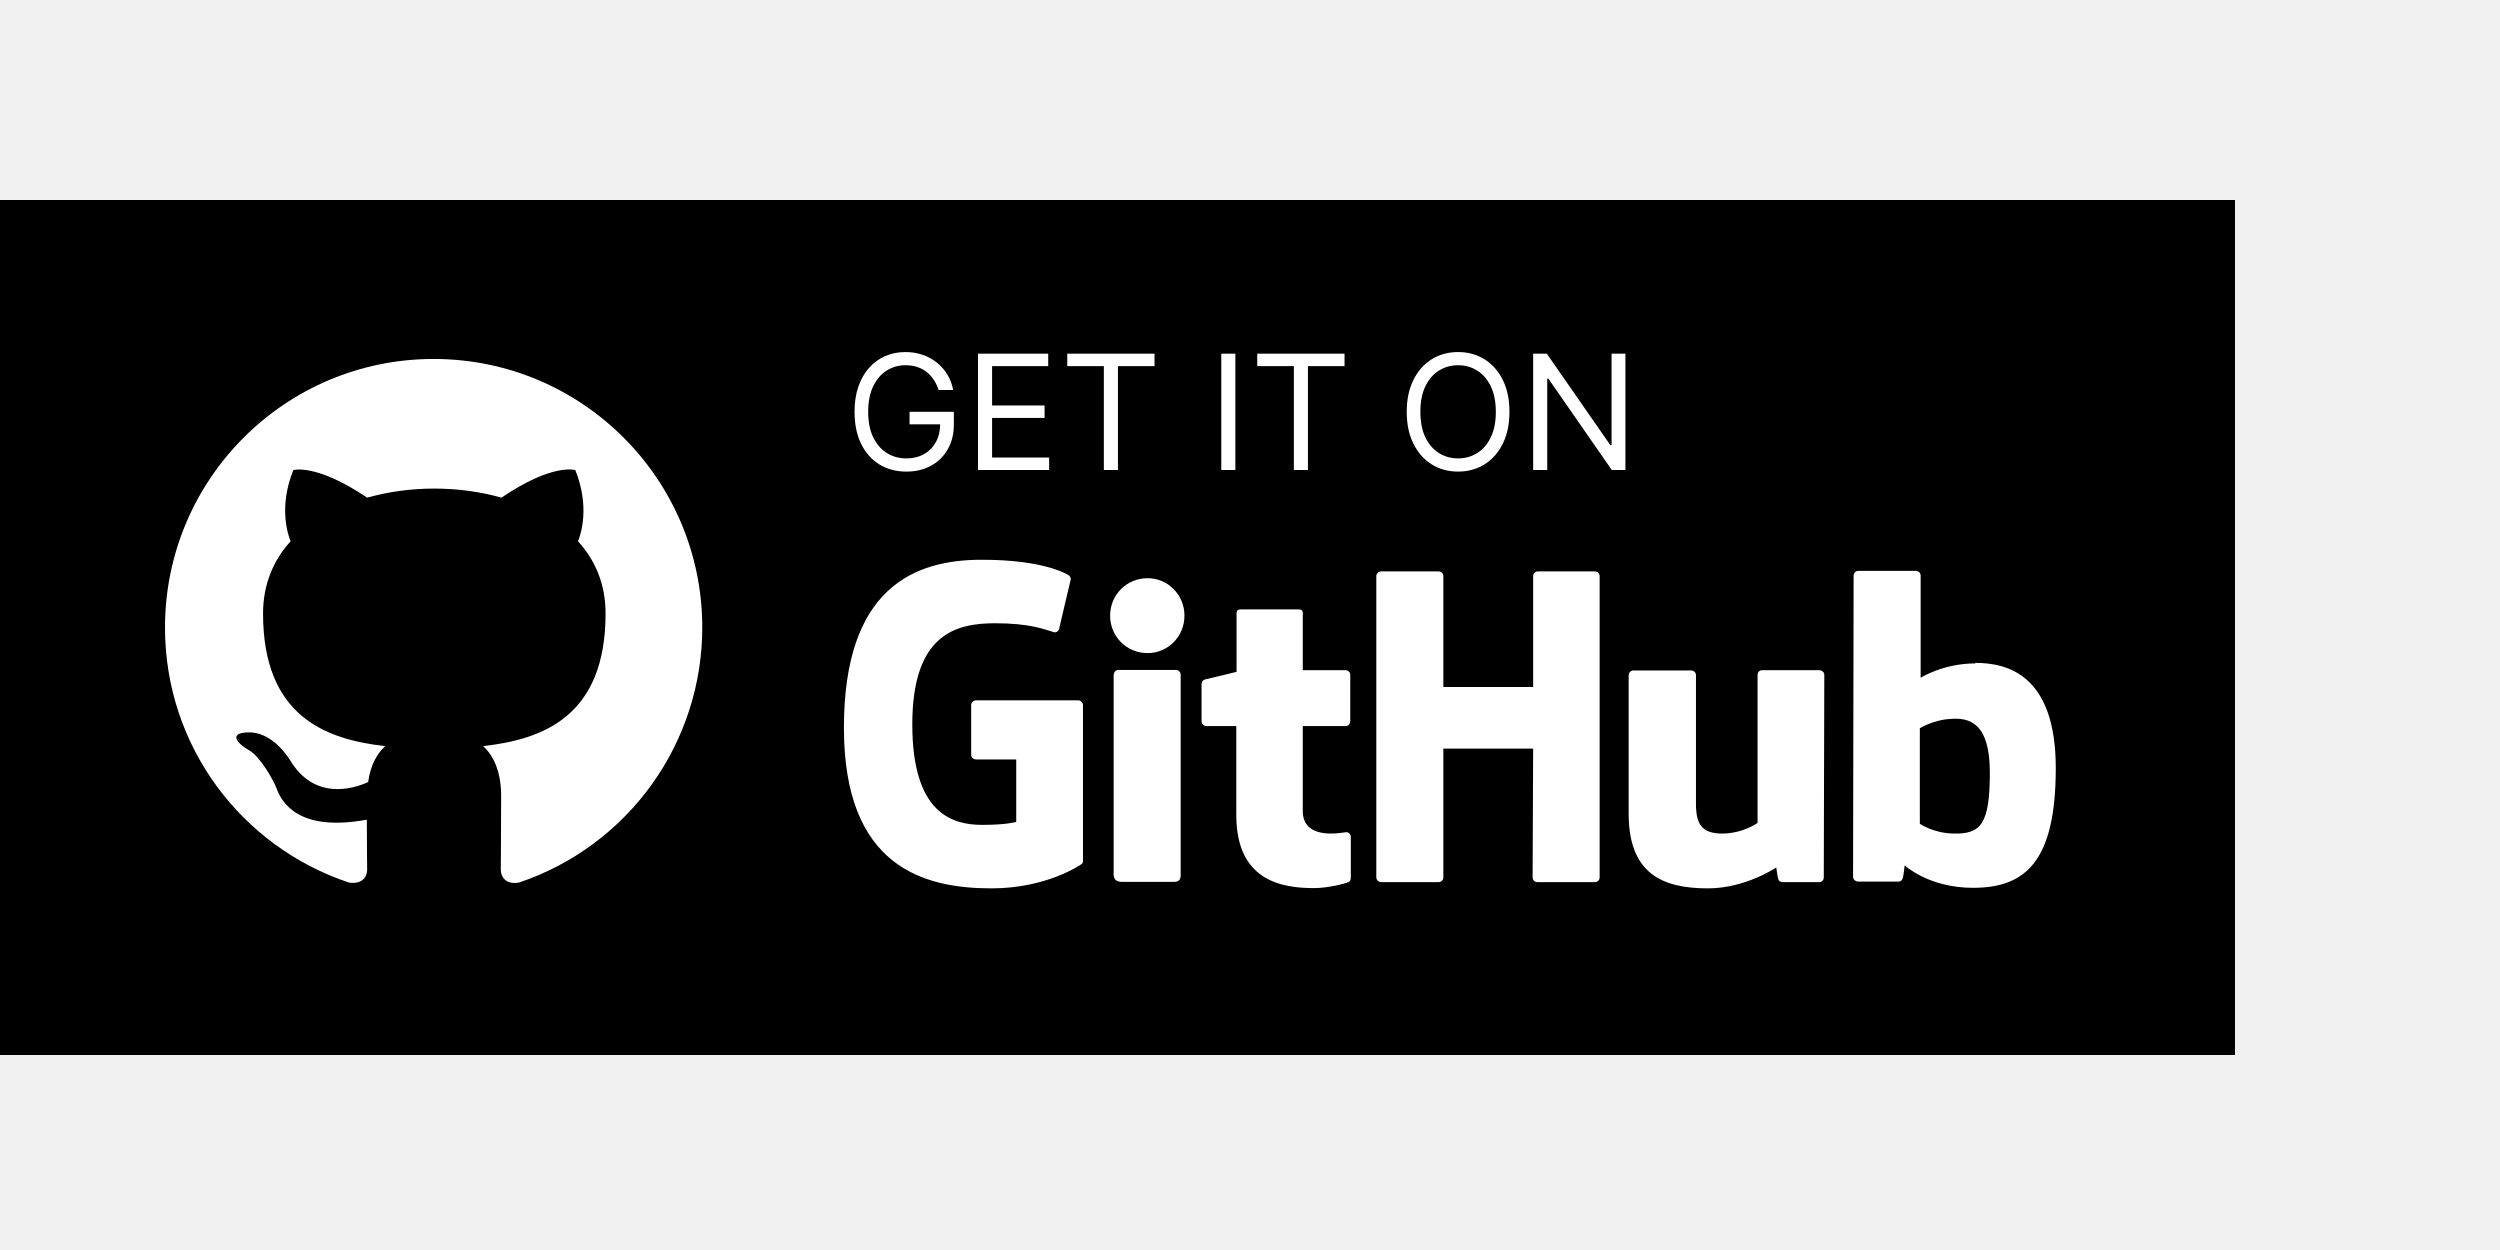
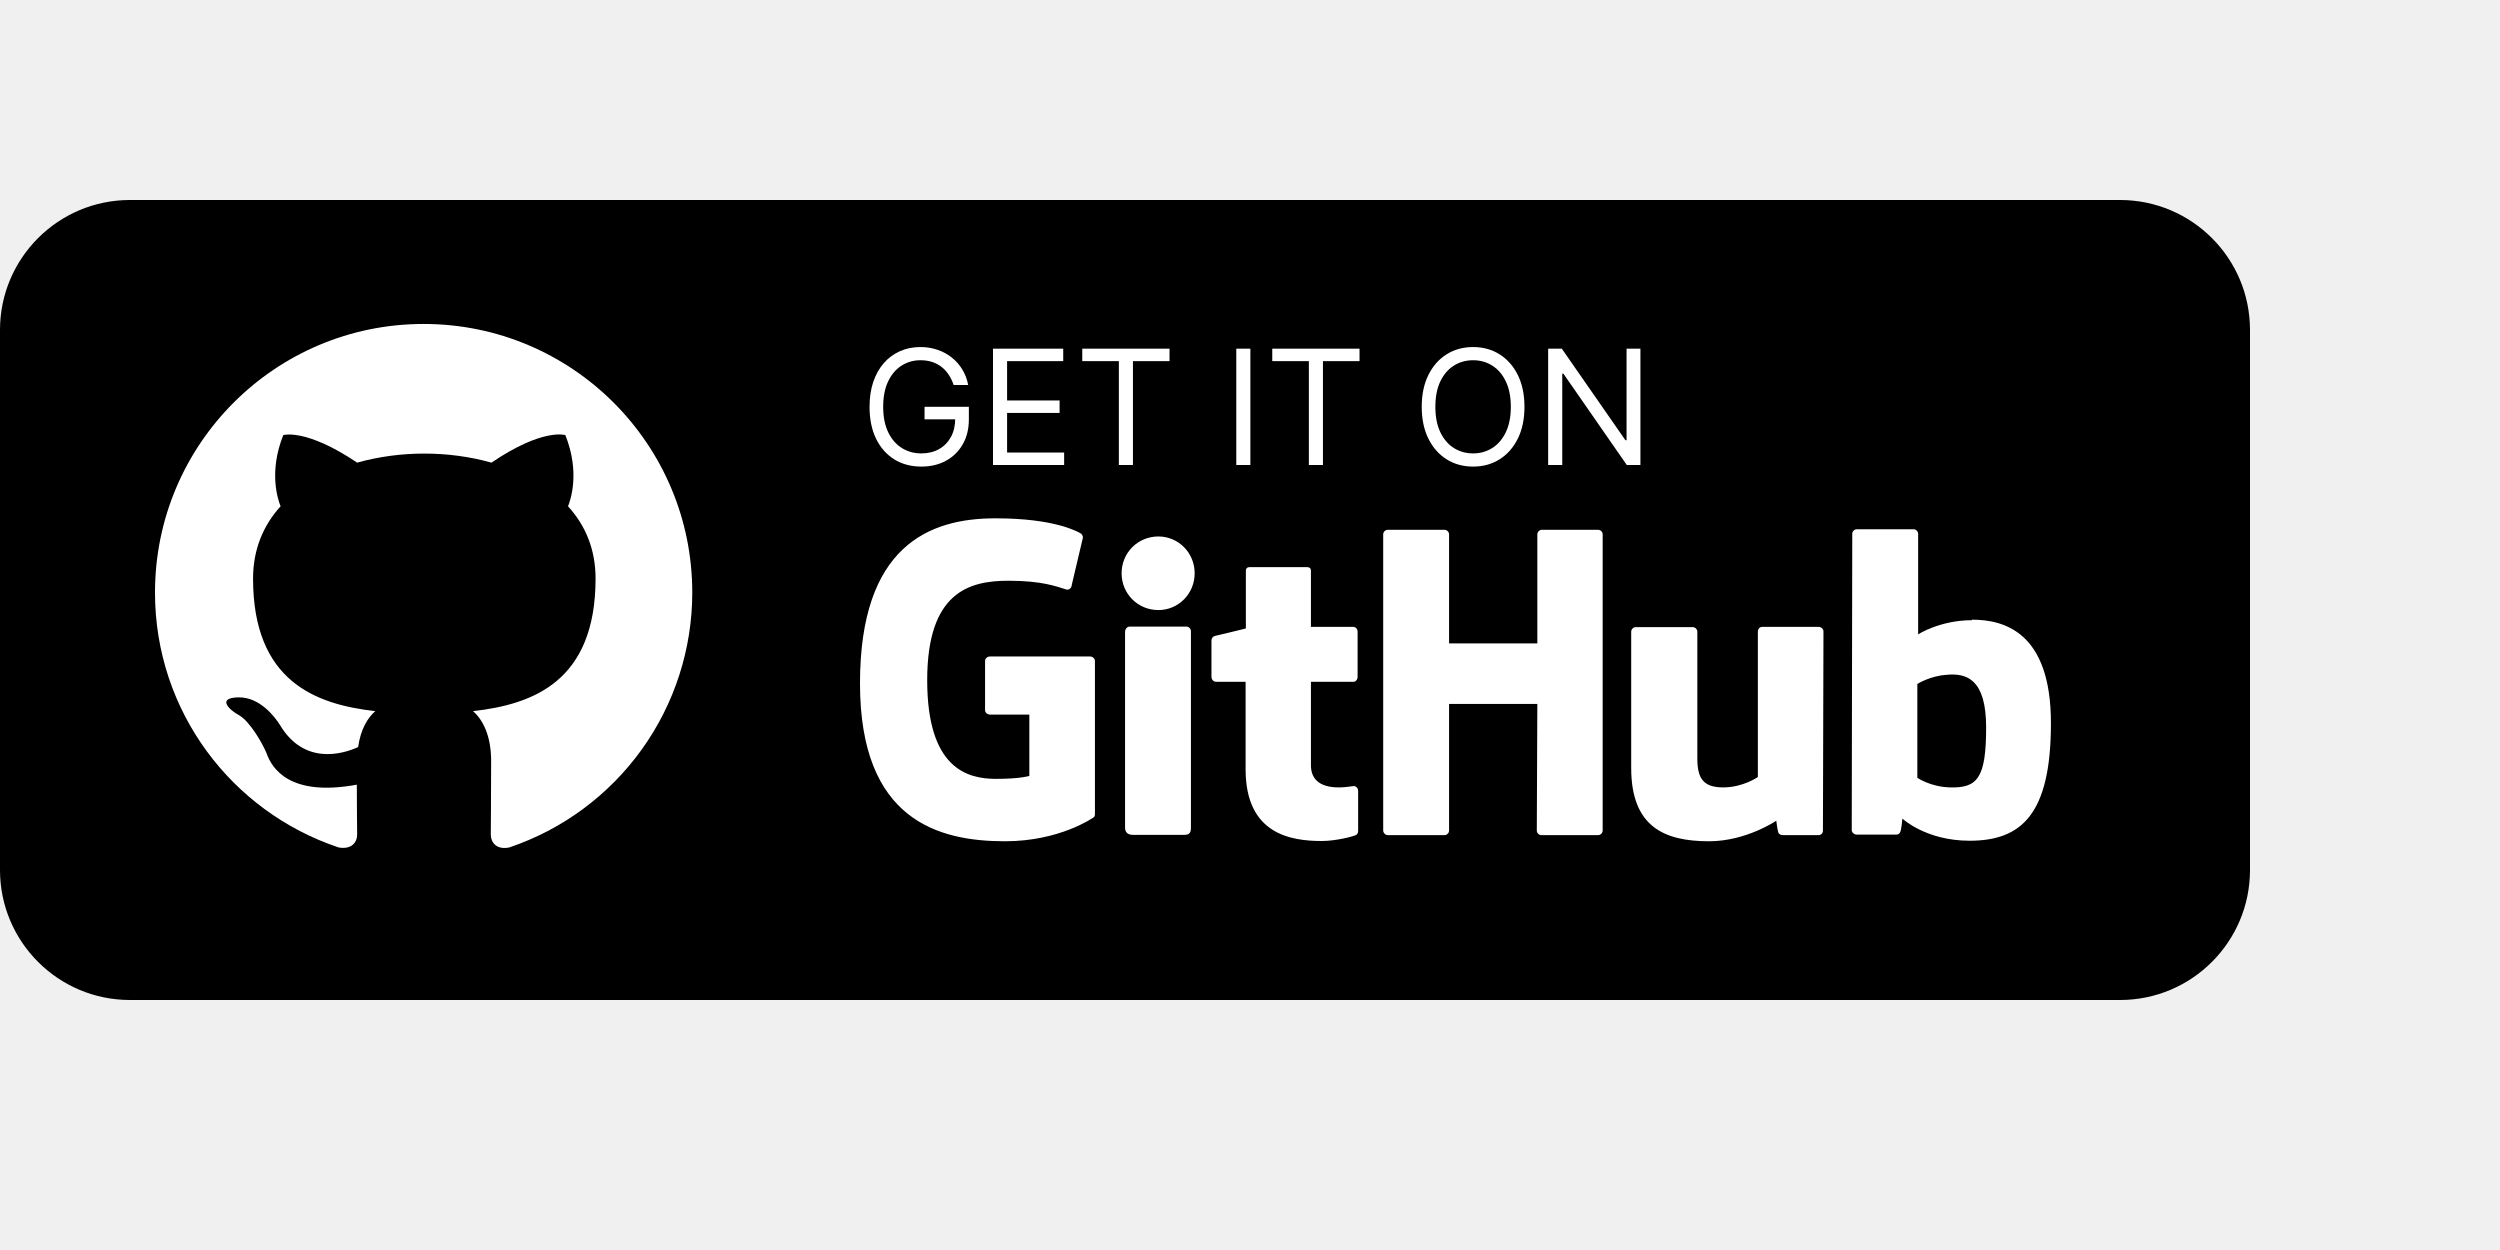
<svg xmlns="http://www.w3.org/2000/svg" width="500" height="250" viewBox="0 0 500 250" fill="none">
-   <rect y="40" width="447" height="171" fill="black" />
-   <path d="M187.727 78C187.477 77.235 187.148 76.549 186.739 75.943C186.337 75.329 185.856 74.807 185.295 74.375C184.742 73.943 184.114 73.614 183.409 73.386C182.705 73.159 181.932 73.046 181.091 73.046C179.712 73.046 178.458 73.401 177.33 74.114C176.201 74.826 175.303 75.875 174.636 77.261C173.97 78.648 173.636 80.349 173.636 82.364C173.636 84.379 173.973 86.079 174.648 87.466C175.322 88.852 176.235 89.901 177.386 90.614C178.538 91.326 179.833 91.682 181.273 91.682C182.606 91.682 183.78 91.398 184.795 90.829C185.818 90.254 186.614 89.443 187.182 88.398C187.758 87.345 188.045 86.106 188.045 84.682L188.909 84.864H181.909V82.364H190.773V84.864C190.773 86.78 190.364 88.447 189.545 89.864C188.735 91.28 187.614 92.379 186.182 93.159C184.758 93.932 183.121 94.318 181.273 94.318C179.212 94.318 177.402 93.833 175.841 92.864C174.288 91.894 173.076 90.515 172.205 88.727C171.341 86.939 170.909 84.818 170.909 82.364C170.909 80.523 171.155 78.867 171.648 77.398C172.148 75.921 172.852 74.663 173.761 73.625C174.67 72.587 175.746 71.792 176.989 71.239C178.231 70.686 179.598 70.409 181.091 70.409C182.318 70.409 183.462 70.595 184.523 70.966C185.591 71.329 186.542 71.849 187.375 72.523C188.216 73.189 188.917 73.989 189.477 74.921C190.038 75.845 190.424 76.871 190.636 78H187.727ZM195.599 94V70.727H209.645V73.227H198.418V81.091H208.918V83.591H198.418V91.5H209.827V94H195.599ZM213.452 73.227V70.727H230.906V73.227H223.588V94H220.77V73.227H213.452ZM247.074 70.727V94H244.256V70.727H247.074ZM251.452 73.227V70.727H268.906V73.227H261.588V94H258.77V73.227H251.452ZM301.892 82.364C301.892 84.818 301.449 86.939 300.562 88.727C299.676 90.515 298.46 91.894 296.915 92.864C295.369 93.833 293.604 94.318 291.619 94.318C289.634 94.318 287.869 93.833 286.324 92.864C284.778 91.894 283.563 90.515 282.676 88.727C281.79 86.939 281.347 84.818 281.347 82.364C281.347 79.909 281.79 77.788 282.676 76C283.563 74.212 284.778 72.833 286.324 71.864C287.869 70.894 289.634 70.409 291.619 70.409C293.604 70.409 295.369 70.894 296.915 71.864C298.46 72.833 299.676 74.212 300.562 76C301.449 77.788 301.892 79.909 301.892 82.364ZM299.165 82.364C299.165 80.349 298.828 78.648 298.153 77.261C297.487 75.875 296.581 74.826 295.438 74.114C294.301 73.401 293.028 73.046 291.619 73.046C290.21 73.046 288.934 73.401 287.79 74.114C286.653 74.826 285.748 75.875 285.074 77.261C284.407 78.648 284.074 80.349 284.074 82.364C284.074 84.379 284.407 86.079 285.074 87.466C285.748 88.852 286.653 89.901 287.79 90.614C288.934 91.326 290.21 91.682 291.619 91.682C293.028 91.682 294.301 91.326 295.438 90.614C296.581 89.901 297.487 88.852 298.153 87.466C298.828 86.079 299.165 84.379 299.165 82.364ZM325.085 70.727V94H322.358L309.676 75.727H309.449V94H306.631V70.727H309.358L322.085 89.046H322.312V70.727H325.085Z" fill="white" />
+   <rect y="40" width="450" height="160" rx="26" fill="black" />
+   <path d="M190.727 77C190.477 76.235 190.148 75.549 189.739 74.943C189.337 74.329 188.856 73.807 188.295 73.375C187.742 72.943 187.114 72.614 186.409 72.386C185.705 72.159 184.932 72.046 184.091 72.046C182.712 72.046 181.458 72.401 180.33 73.114C179.201 73.826 178.303 74.875 177.636 76.261C176.97 77.648 176.636 79.349 176.636 81.364C176.636 83.379 176.973 85.079 177.648 86.466C178.322 87.852 179.235 88.901 180.386 89.614C181.538 90.326 182.833 90.682 184.273 90.682C185.606 90.682 186.78 90.398 187.795 89.829C188.818 89.254 189.614 88.443 190.182 87.398C190.758 86.345 191.045 85.106 191.045 83.682L191.909 83.864H184.909V81.364H193.773V83.864C193.773 85.78 193.364 87.447 192.545 88.864C191.735 90.28 190.614 91.379 189.182 92.159C187.758 92.932 186.121 93.318 184.273 93.318C182.212 93.318 180.402 92.833 178.841 91.864C177.288 90.894 176.076 89.515 175.205 87.727C174.341 85.939 173.909 83.818 173.909 81.364C173.909 79.523 174.155 77.867 174.648 76.398C175.148 74.921 175.852 73.663 176.761 72.625C177.67 71.587 178.746 70.792 179.989 70.239C181.231 69.686 182.598 69.409 184.091 69.409C185.318 69.409 186.462 69.595 187.523 69.966C188.591 70.329 189.542 70.849 190.375 71.523C191.216 72.189 191.917 72.989 192.477 73.921C193.038 74.845 193.424 75.871 193.636 77H190.727ZM198.599 93V69.727H212.645V72.227H201.418V80.091H211.918V82.591H201.418V90.5H212.827V93H198.599ZM216.452 72.227V69.727H233.906V72.227H226.588V93H223.77V72.227H216.452ZM250.074 69.727V93H247.256V69.727H250.074ZM254.452 72.227V69.727H271.906V72.227H264.588V93H261.77V72.227H254.452ZM304.892 81.364C304.892 83.818 304.449 85.939 303.562 87.727C302.676 89.515 301.46 90.894 299.915 91.864C298.369 92.833 296.604 93.318 294.619 93.318C292.634 93.318 290.869 92.833 289.324 91.864C287.778 90.894 286.563 89.515 285.676 87.727C284.79 85.939 284.347 83.818 284.347 81.364C284.347 78.909 284.79 76.788 285.676 75C286.563 73.212 287.778 71.833 289.324 70.864C290.869 69.894 292.634 69.409 294.619 69.409C296.604 69.409 298.369 69.894 299.915 70.864C301.46 71.833 302.676 73.212 303.562 75C304.449 76.788 304.892 78.909 304.892 81.364ZM302.165 81.364C302.165 79.349 301.828 77.648 301.153 76.261C300.487 74.875 299.581 73.826 298.438 73.114C297.301 72.401 296.028 72.046 294.619 72.046C293.21 72.046 291.934 72.401 290.79 73.114C289.653 73.826 288.748 74.875 288.074 76.261C287.407 77.648 287.074 79.349 287.074 81.364C287.074 83.379 287.407 85.079 288.074 86.466C288.748 87.852 289.653 88.901 290.79 89.614C291.934 90.326 293.21 90.682 294.619 90.682C296.028 90.682 297.301 90.326 298.438 89.614C299.581 88.901 300.487 87.852 301.153 86.466C301.828 85.079 302.165 83.379 302.165 81.364ZM328.085 69.727V93H325.358L312.676 74.727H312.449V93H309.631V69.727H312.358L325.085 88.046H325.312V69.727H328.085Z" fill="white" />
  <g clip-path="url(#clip0_1_12)">
-     <path fill-rule="evenodd" clip-rule="evenodd" d="M86.728 71.792C57.043 71.792 33 95.835 33 125.519C33 149.294 48.38 169.374 69.736 176.493C72.423 176.963 73.43 175.352 73.43 173.941C73.43 172.665 73.363 168.434 73.363 163.934C59.864 166.419 56.371 160.644 55.297 157.621C54.693 156.077 52.073 151.308 49.79 150.032C47.909 149.025 45.223 146.54 49.723 146.473C53.954 146.406 56.976 150.368 57.983 151.98C62.819 160.106 70.542 157.823 73.631 156.413C74.102 152.92 75.512 150.57 77.057 149.227C65.102 147.883 52.611 143.249 52.611 122.699C52.611 116.856 54.693 112.02 58.118 108.259C57.58 106.916 55.7 101.409 58.655 94.022C58.655 94.022 63.155 92.611 73.43 99.529C77.728 98.32 82.295 97.715 86.862 97.715C91.429 97.715 95.996 98.32 100.294 99.529C110.569 92.544 115.069 94.022 115.069 94.022C118.024 101.409 116.143 106.916 115.606 108.259C119.031 112.02 121.113 116.789 121.113 122.699C121.113 143.317 108.554 147.883 96.6 149.227C98.548 150.906 100.227 154.129 100.227 159.166C100.227 166.352 100.159 172.128 100.159 173.941C100.159 175.352 101.167 177.031 103.853 176.493C114.519 172.892 123.787 166.037 130.353 156.893C136.919 147.749 140.452 136.776 140.455 125.519C140.455 95.835 116.412 71.792 86.728 71.792Z" fill="white" />
+     <path fill-rule="evenodd" clip-rule="evenodd" d="M84.728 64.792C55.043 64.792 31 88.835 31 118.519C31 142.294 46.38 162.374 67.736 169.493C70.423 169.963 71.43 168.352 71.43 166.941C71.43 165.665 71.363 161.434 71.363 156.934C57.864 159.419 54.371 153.644 53.297 150.621C52.693 149.077 50.073 144.308 47.79 143.032C45.909 142.025 43.223 139.54 47.723 139.473C51.954 139.406 54.976 143.368 55.983 144.98C60.819 153.106 68.542 150.823 71.631 149.413C72.102 145.92 73.512 143.57 75.057 142.227C63.102 140.883 50.611 136.249 50.611 115.699C50.611 109.856 52.693 105.02 56.118 101.259C55.58 99.916 53.7 94.409 56.655 87.022C56.655 87.022 61.155 85.611 71.43 92.529C75.728 91.32 80.295 90.715 84.862 90.715C89.429 90.715 93.996 91.32 98.294 92.529C108.569 85.544 113.069 87.022 113.069 87.022C116.024 94.409 114.143 99.916 113.606 101.259C117.031 105.02 119.113 109.789 119.113 115.699C119.113 136.316 106.554 140.883 94.6 142.227C96.548 143.905 98.227 147.129 98.227 152.166C98.227 159.352 98.159 165.128 98.159 166.941C98.159 168.352 99.167 170.03 101.853 169.493C112.519 165.892 121.787 159.037 128.353 149.893C134.919 140.749 138.452 129.776 138.455 118.519C138.455 88.835 114.412 64.792 84.728 64.792Z" fill="white" />
  </g>
  <g clip-path="url(#clip1_1_12)">
-     <path fill-rule="evenodd" clip-rule="evenodd" d="M269.347 166.385H269.238C269.287 166.385 269.32 166.439 269.368 166.444H269.401L269.347 166.39V166.385ZM269.368 166.444C268.864 166.45 267.594 166.716 266.253 166.716C262.02 166.716 260.555 164.762 260.555 162.211V145.219H269.184C269.672 145.219 270.052 144.785 270.052 144.188V134.962C270.052 134.474 269.618 134.04 269.184 134.04H260.555V122.589C260.555 122.155 260.284 121.883 259.795 121.883H248.073C247.584 121.883 247.313 122.155 247.313 122.589V134.365C247.313 134.365 241.398 135.831 241.018 135.885C240.584 135.993 240.312 136.373 240.312 136.807V144.188C240.312 144.785 240.746 145.219 241.235 145.219H247.259V163.02C247.259 176.262 256.485 177.619 262.78 177.619C265.656 177.619 269.13 176.696 269.672 176.425C269.998 176.316 270.161 175.936 270.161 175.556V167.416C270.168 167.185 270.092 166.959 269.947 166.78C269.801 166.6 269.596 166.479 269.368 166.439V166.444ZM397.967 154.5C397.967 144.677 394.005 143.374 389.827 143.808C386.57 144.025 383.965 145.654 383.965 145.654V164.757C383.965 164.757 386.625 166.602 390.586 166.71C396.176 166.873 397.967 164.865 397.967 154.5ZM411.155 153.631C411.155 172.246 405.131 177.564 394.602 177.564C385.702 177.564 380.926 173.06 380.926 173.06C380.926 173.06 380.709 175.556 380.438 175.882C380.275 176.208 380.004 176.316 379.678 176.316H371.646C371.103 176.316 370.615 175.882 370.615 175.394L370.723 115.099C370.723 114.611 371.158 114.177 371.646 114.177H383.206C383.694 114.177 384.128 114.611 384.128 115.099V135.559C384.128 135.559 388.578 132.683 395.091 132.683L395.037 132.574C401.549 132.574 411.155 135.017 411.155 153.631V153.631ZM363.831 134.04H352.434C351.837 134.04 351.512 134.474 351.512 135.071V164.594C351.512 164.594 348.527 166.71 344.457 166.71C340.386 166.71 339.193 164.865 339.193 160.795V135.017C339.193 134.528 338.758 134.094 338.27 134.094H326.656C326.168 134.094 325.733 134.528 325.733 135.017V162.749C325.733 174.688 332.409 177.673 341.58 177.673C349.124 177.673 355.256 173.494 355.256 173.494C355.256 173.494 355.528 175.611 355.691 175.936C355.799 176.208 356.179 176.425 356.559 176.425H363.831C364.428 176.425 364.754 175.991 364.754 175.502L364.862 134.962C364.862 134.474 364.428 134.04 363.831 134.04V134.04ZM235.211 133.985H223.651C223.163 133.985 222.729 134.474 222.729 135.071V174.905C222.729 175.991 223.434 176.37 224.357 176.37H234.777C235.862 176.37 236.133 175.882 236.133 174.905V134.908C236.133 134.42 235.699 133.985 235.211 133.985V133.985ZM229.512 115.642C225.334 115.642 222.023 118.953 222.023 123.131C222.023 127.31 225.334 130.621 229.512 130.621C233.583 130.621 236.893 127.31 236.893 123.131C236.893 118.953 233.583 115.642 229.512 115.642ZM319.004 114.285H307.553C307.065 114.285 306.63 114.72 306.63 115.208V137.404H288.667V115.208C288.667 114.72 288.233 114.285 287.744 114.285H276.185C275.696 114.285 275.262 114.72 275.262 115.208V175.502C275.262 175.991 275.751 176.425 276.185 176.425H287.744C288.233 176.425 288.667 175.991 288.667 175.502V149.724H306.63L306.522 175.502C306.522 175.991 306.956 176.425 307.444 176.425H319.004C319.492 176.425 319.927 175.991 319.927 175.502V115.208C319.927 114.72 319.492 114.285 319.004 114.285V114.285ZM216.596 140.986V172.137C216.596 172.354 216.542 172.734 216.27 172.843C216.27 172.843 209.487 177.673 198.307 177.673C184.794 177.673 168.784 173.44 168.784 145.545C168.784 117.65 182.786 111.897 196.462 111.952C208.293 111.952 213.069 114.611 213.828 115.099C214.045 115.371 214.154 115.588 214.154 115.859L211.875 125.519C211.875 126.008 211.386 126.605 210.789 126.442C208.835 125.845 205.905 124.651 199.013 124.651C191.035 124.651 182.46 126.93 182.46 144.894C182.46 162.857 190.601 164.974 196.462 164.974C201.455 164.974 203.246 164.377 203.246 164.377V151.895H195.268C194.671 151.895 194.237 151.46 194.237 150.972V140.986C194.237 140.498 194.671 140.064 195.268 140.064H215.565C216.162 140.064 216.596 140.498 216.596 140.986Z" fill="white" />
+     <path fill-rule="evenodd" clip-rule="evenodd" d="M270.827 157.16H270.72C270.768 157.16 270.8 157.213 270.848 157.219H270.88L270.827 157.165V157.16ZM270.848 157.219C270.352 157.224 269.104 157.485 267.787 157.485C263.627 157.485 262.187 155.565 262.187 153.059V136.36H270.667C271.147 136.36 271.52 135.933 271.52 135.347V126.28C271.52 125.8 271.093 125.373 270.667 125.373H262.187V114.12C262.187 113.693 261.92 113.427 261.44 113.427H249.92C249.44 113.427 249.173 113.693 249.173 114.12V125.693C249.173 125.693 243.36 127.133 242.987 127.187C242.56 127.293 242.293 127.667 242.293 128.093V135.347C242.293 135.933 242.72 136.36 243.2 136.36H249.12V153.853C249.12 166.867 258.187 168.2 264.373 168.2C267.2 168.2 270.613 167.293 271.147 167.027C271.467 166.92 271.627 166.547 271.627 166.173V158.173C271.634 157.946 271.559 157.725 271.416 157.548C271.273 157.372 271.072 157.253 270.848 157.213V157.219ZM397.227 145.48C397.227 135.827 393.333 134.547 389.227 134.973C386.027 135.187 383.467 136.787 383.467 136.787V155.56C383.467 155.56 386.08 157.373 389.973 157.48C395.467 157.64 397.227 155.667 397.227 145.48ZM410.187 144.627C410.187 162.92 404.267 168.147 393.92 168.147C385.173 168.147 380.48 163.72 380.48 163.72C380.48 163.72 380.267 166.173 380 166.493C379.84 166.813 379.573 166.92 379.253 166.92H371.36C370.827 166.92 370.347 166.493 370.347 166.013L370.453 106.76C370.453 106.28 370.88 105.853 371.36 105.853H382.72C383.2 105.853 383.627 106.28 383.627 106.76V126.867C383.627 126.867 388 124.04 394.4 124.04L394.347 123.933C400.747 123.933 410.187 126.333 410.187 144.627V144.627ZM363.68 125.373H352.48C351.893 125.373 351.573 125.8 351.573 126.387V155.4C351.573 155.4 348.64 157.48 344.64 157.48C340.64 157.48 339.467 155.667 339.467 151.667V126.333C339.467 125.853 339.04 125.427 338.56 125.427H327.147C326.667 125.427 326.24 125.853 326.24 126.333V153.587C326.24 165.32 332.8 168.253 341.813 168.253C349.227 168.253 355.253 164.147 355.253 164.147C355.253 164.147 355.52 166.227 355.68 166.547C355.787 166.813 356.16 167.027 356.533 167.027H363.68C364.267 167.027 364.587 166.6 364.587 166.12L364.693 126.28C364.693 125.8 364.267 125.373 363.68 125.373V125.373ZM237.28 125.32H225.92C225.44 125.32 225.013 125.8 225.013 126.387V165.533C225.013 166.6 225.707 166.973 226.613 166.973H236.853C237.92 166.973 238.187 166.493 238.187 165.533V126.227C238.187 125.747 237.76 125.32 237.28 125.32V125.32ZM231.68 107.293C227.573 107.293 224.32 110.547 224.32 114.653C224.32 118.76 227.573 122.013 231.68 122.013C235.68 122.013 238.933 118.76 238.933 114.653C238.933 110.547 235.68 107.293 231.68 107.293ZM319.627 105.96H308.373C307.893 105.96 307.467 106.387 307.467 106.867V128.68H289.813V106.867C289.813 106.387 289.387 105.96 288.907 105.96H277.547C277.067 105.96 276.64 106.387 276.64 106.867V166.12C276.64 166.6 277.12 167.027 277.547 167.027H288.907C289.387 167.027 289.813 166.6 289.813 166.12V140.787H307.467L307.36 166.12C307.36 166.6 307.787 167.027 308.267 167.027H319.627C320.107 167.027 320.533 166.6 320.533 166.12V106.867C320.533 106.387 320.107 105.96 319.627 105.96V105.96ZM218.987 132.2V162.813C218.987 163.027 218.933 163.4 218.667 163.507C218.667 163.507 212 168.253 201.013 168.253C187.733 168.253 172 164.093 172 136.68C172 109.267 185.76 103.613 199.2 103.667C210.827 103.667 215.52 106.28 216.267 106.76C216.48 107.027 216.587 107.24 216.587 107.507L214.347 117C214.347 117.48 213.867 118.067 213.28 117.907C211.36 117.32 208.48 116.147 201.707 116.147C193.867 116.147 185.44 118.387 185.44 136.04C185.44 153.693 193.44 155.773 199.2 155.773C204.107 155.773 205.867 155.187 205.867 155.187V142.92H198.027C197.44 142.92 197.013 142.493 197.013 142.013V132.2C197.013 131.72 197.44 131.293 198.027 131.293H217.973C218.56 131.293 218.987 131.72 218.987 132.2Z" fill="white" />
  </g>
  <defs>
    <clipPath id="clip0_1_12">
-       <rect width="107.455" height="107.455" fill="white" transform="translate(33 71.7918)" />
+       <rect x="31" y="64.792" width="107.455" height="107.455" rx="26" fill="white" />
    </clipPath>
    <clipPath id="clip1_1_12">
-       <rect width="244.216" height="86.832" fill="white" transform="translate(168.784 101.098)" />
+       <rect x="172" y="93" width="240" height="85.333" rx="26" fill="white" />
    </clipPath>
  </defs>
</svg>
